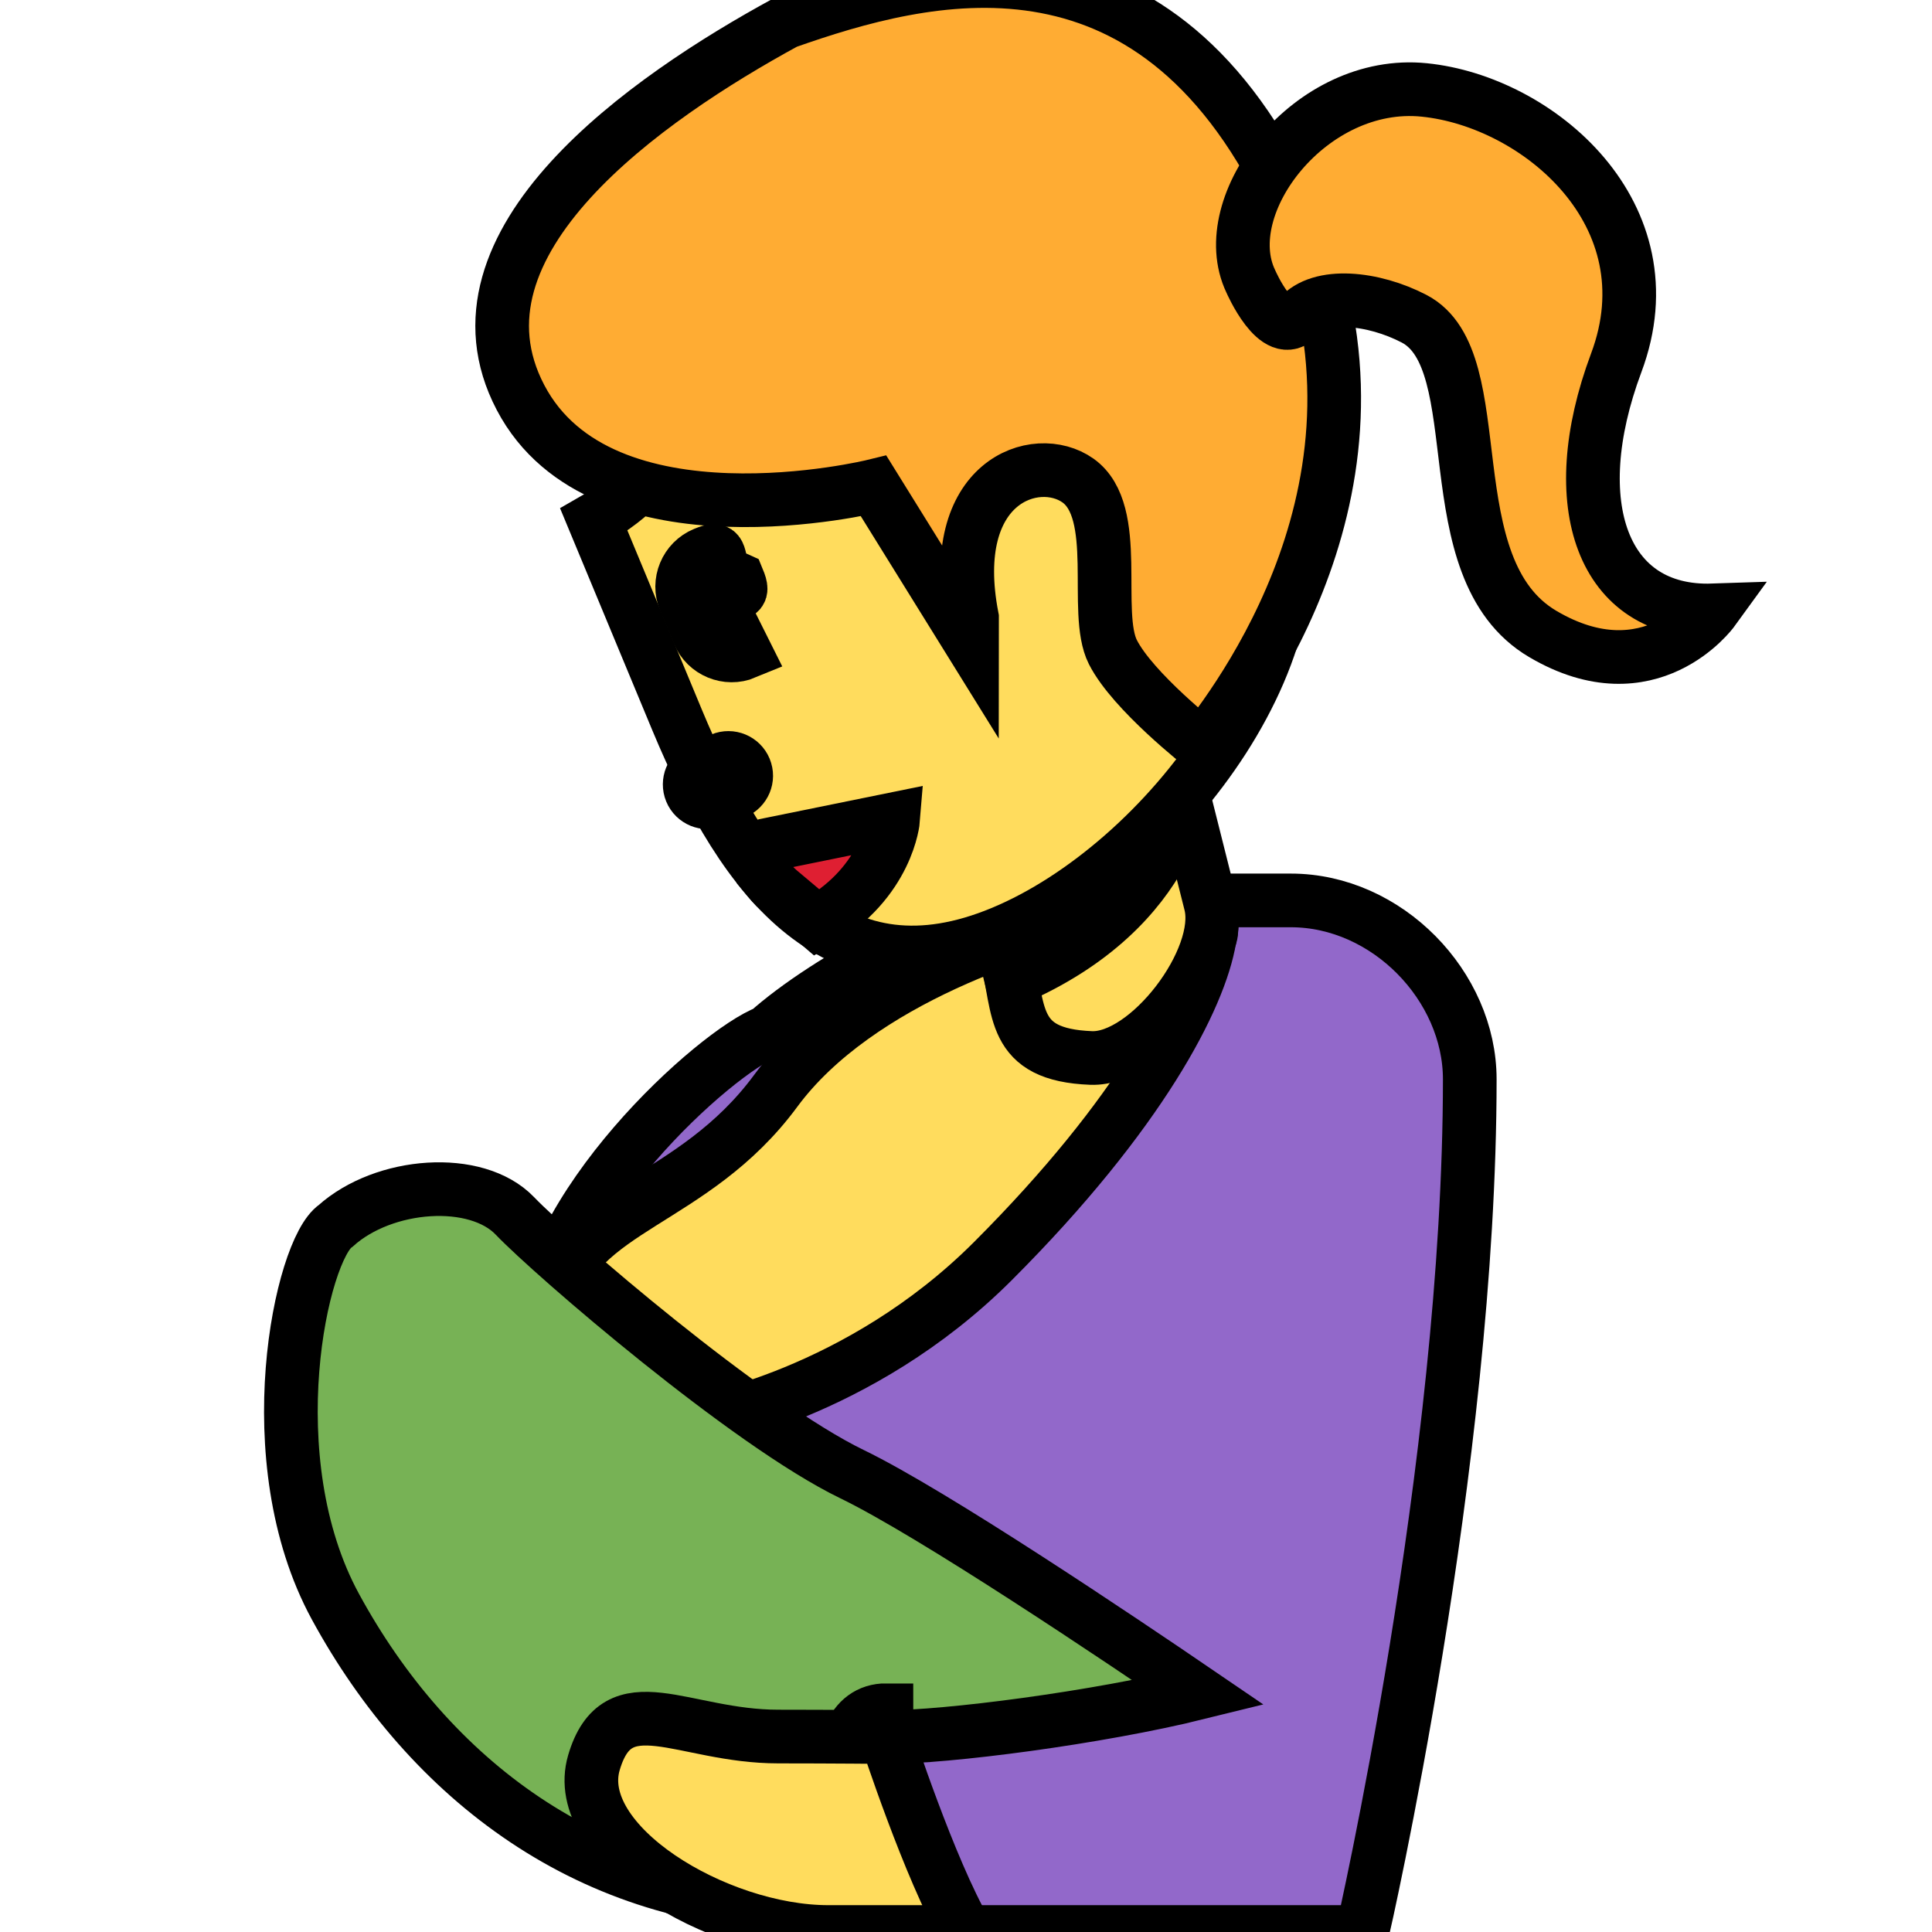
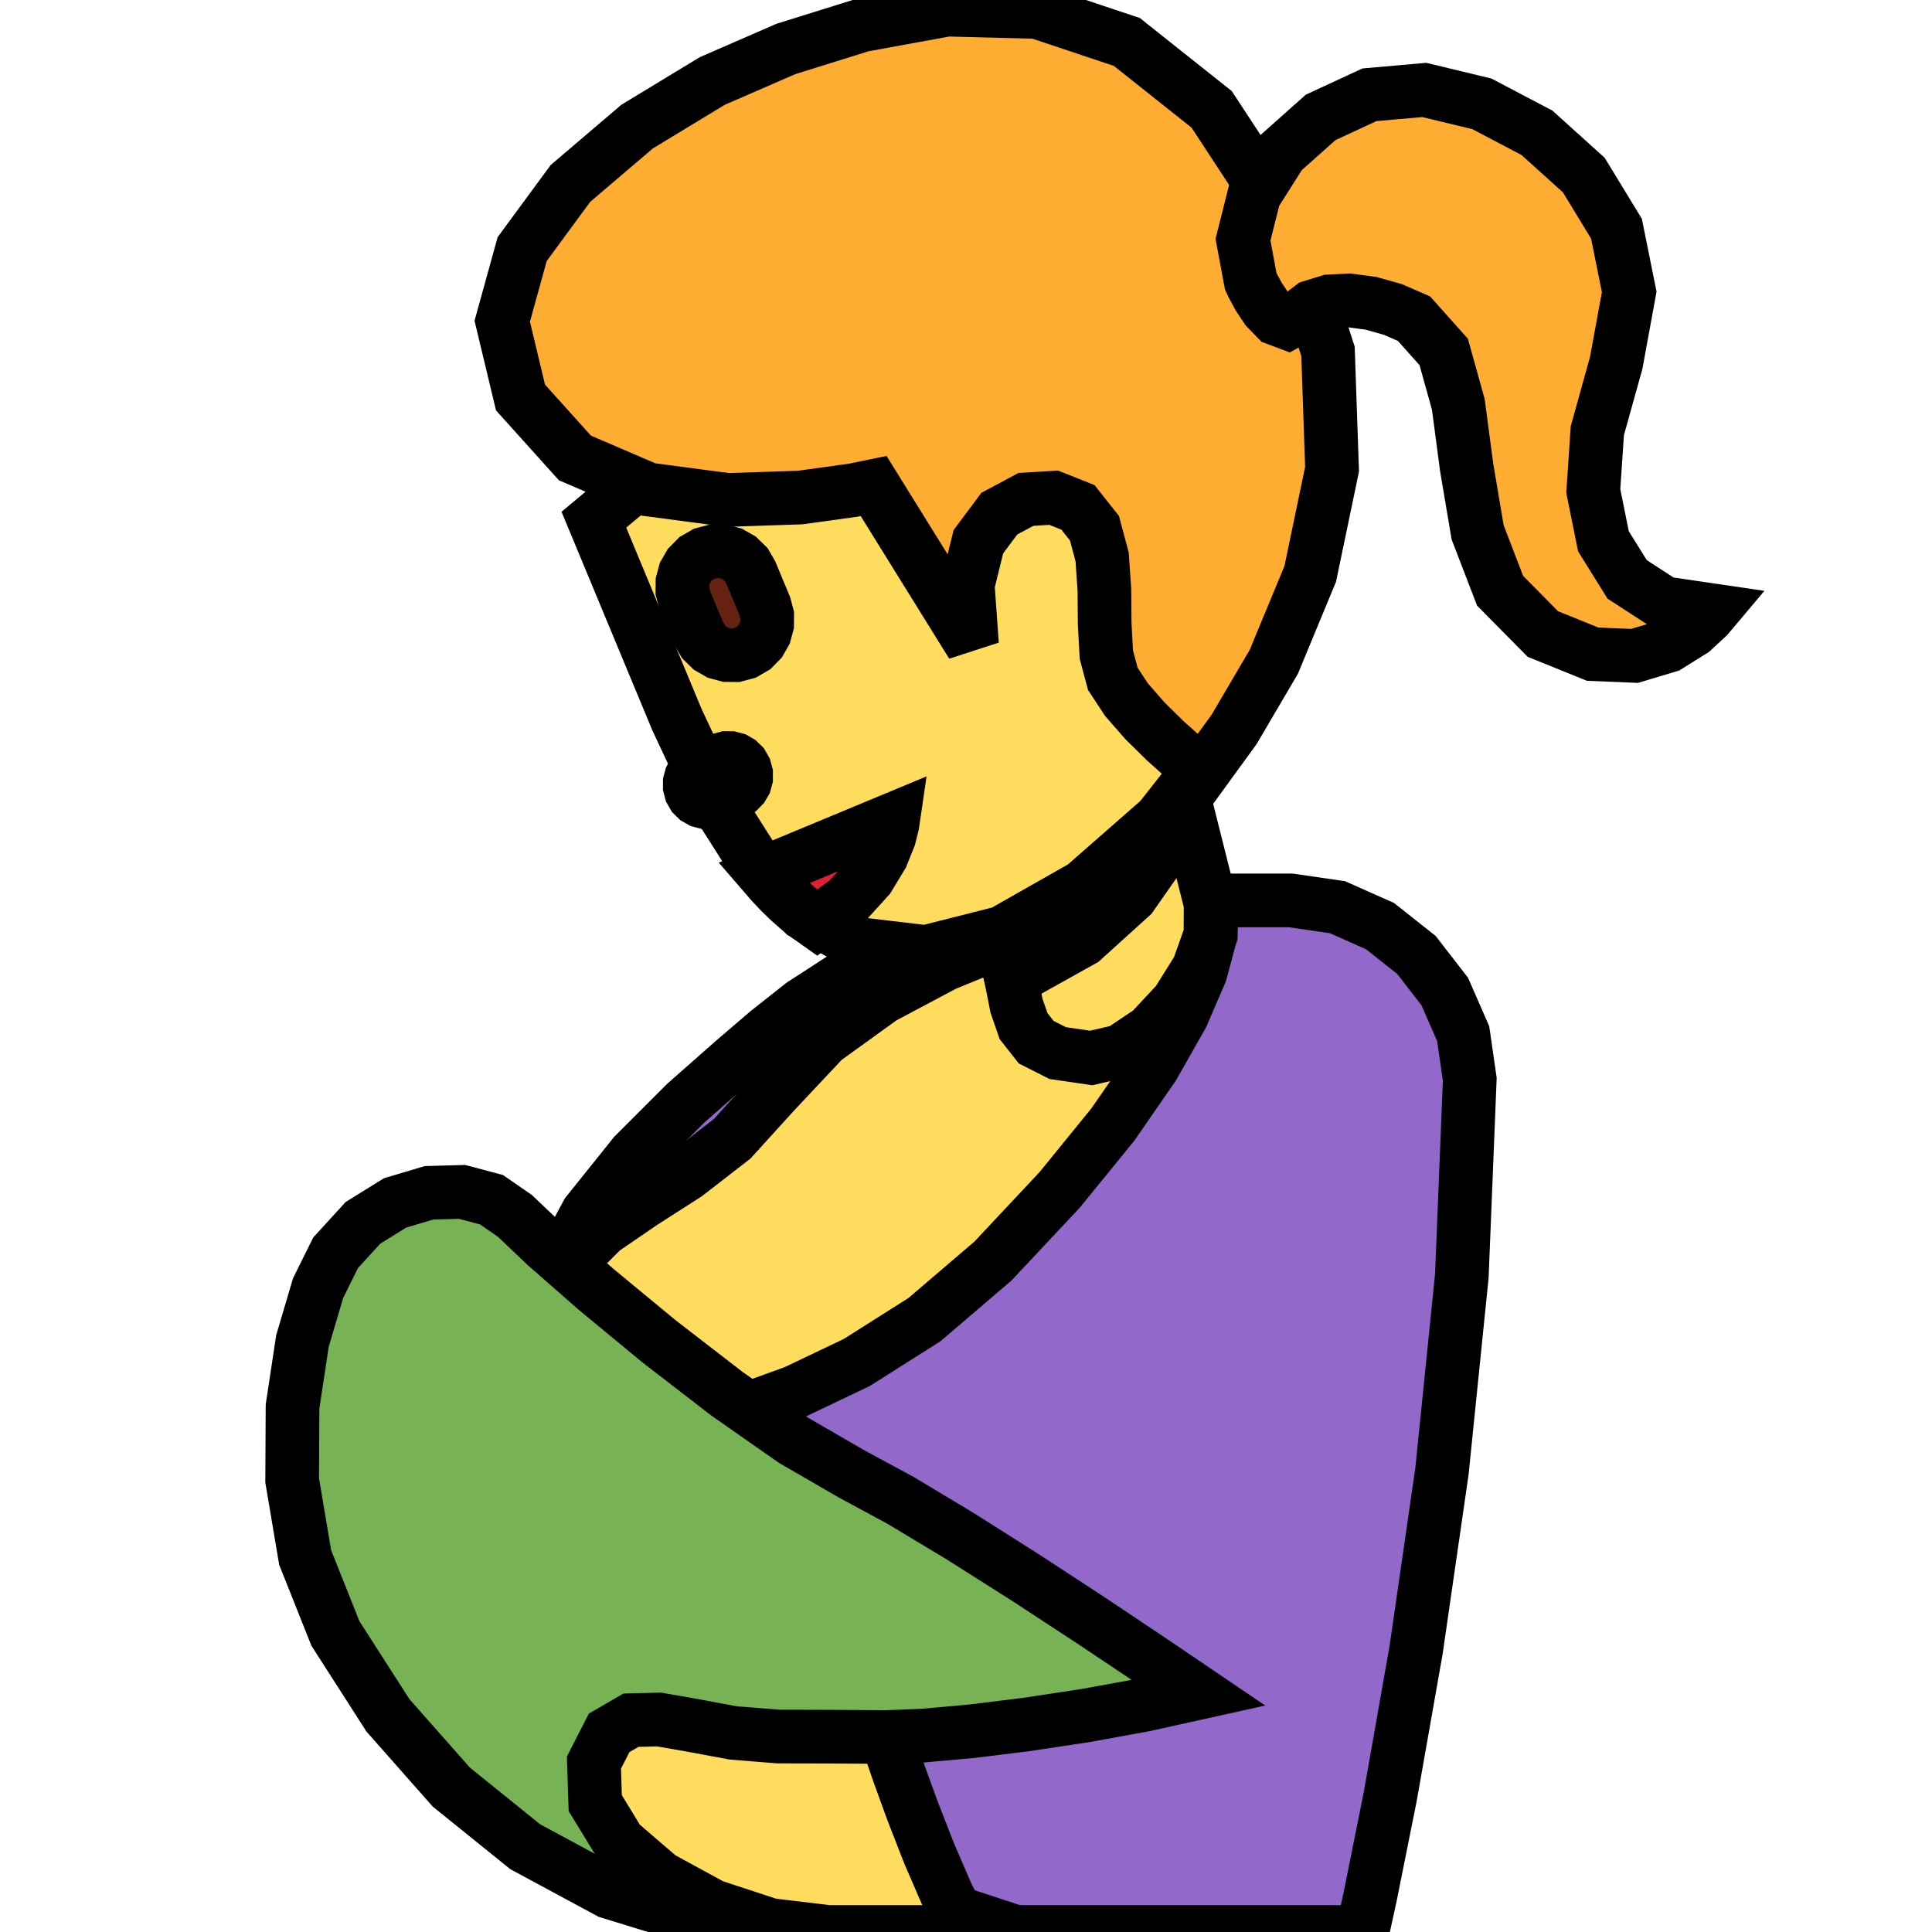
<svg xmlns="http://www.w3.org/2000/svg" viewBox="0 0 72 72">
-   <path fill="#9268CA" d="M48.106 33.556h-8.564c-3.586 0-8.832 3.008-10.94 4.902-1.906.712-8.492 6.604-8.492 11.604 0 9.432 10.76 21.938 10.76 21.938h19.904s4-17.438 4-31.778c0-3.472-3.082-6.666-6.668-6.666z" stroke="#000000" stroke-width="2" />
-   <path fill="#FFDC5D" d="M45.076 34.986c-0.356 2.168-2.554 6.492-8.076 12.014-5 5-11 6-11 6s-6.914.53-5.406-4.5c0.88-3.524 5.232-3.666 8.312-7.844 3.09-4.192 9.684-6.174 12.094-6.656 5-1 4.076.986 4.076.986z" stroke="#000000" stroke-width="2" />
-   <path fill="#FFDC5D" d="M36.226 30.522l1.278 5.076c0.516 2.052.138 3.714 3.162 3.83 2.112.08 4.966-3.692 4.45-5.746l-1.276-5.076-7.614.916z" stroke="#000000" stroke-width="2" />
-   <path fill="#FFCC4D" d="M36.226 30.522l1.468 5.988c6.264-2.678 6.472-7.438 6.472-7.438l-7.941.45z" stroke="#000000" stroke-width="2" />
-   <path fill="#FFDC5D" d="M25.244 9.516s2.712 6.526-3.112 9.852l3.098 7.456c2.54 6.104 6 10.478 12.112 7.936 6.114-2.54 12.556-11.026 10.016-17.13l-2.562-6.172c-13.852 5.216-19.552-1.942-19.552-1.942z" stroke="#000000" stroke-width="2" />
-   <path fill="#BF6952" d="M27.398 29.526l-0.774.322c-0.340.14-0.73-0.016-0.872-0.36-0.138-0.340.02-0.728.358-0.868l0.776-0.322c0.342-0.144.732.020.872.358.142.342-0.022.726-0.360.87z" stroke="#000000" stroke-width="2" />
-   <path fill="#662113" d="M27.778 24.324c-0.678.282-1.458-0.042-1.74-0.718l-0.514-1.232c-0.282-0.674.042-1.458.722-1.738.68-0.284.462.042.742.716l0.512.232c0.280.676-0.041.458-0.722.74z" stroke="#000000" stroke-width="2" />
-   <path fill="#DF1F32" d="M28.45 32.544c0.612.741.281.36 2 1.842 2.652-1.53 2.836-3.852 2.836-3.852l-4.711.958-0.126.052z" stroke="#000000" stroke-width="2" />
-   <path fill="#FFAC33" d="M36.224 24.02l-3.666-5.908s-10.128 2.486-13.16-3.298C16.366 9.032 24.094 3.652 29.291.824c5.196-1.83 13.546-4.018 18.664 6.522 4.74 9.764-1.36 18.192-3.14 20.456 0 0-2.594-2.026-3.342-3.502-0.748-1.478.344-5.224-1.3-6.392-1.562-1.108-4.936.028-3.948 5.112z" stroke="#000000" stroke-width="2" />
-   <path fill="#FFAC33" d="M46.612 10.484c-1.364-2.854 2.23-7.564 6.468-7.132 4.240.43 9.224 4.638 7.152 10.17-1.978 5.29-0.494 9.364 3.602 9.226 0 0-2.344 3.23-6.336.88-4.166-2.45-1.806-10.198-4.802-11.752-1.504-0.782-3.498-1.01-4.302-0.068-0.798.94-1.782-1.324-1.782-1.324z" stroke="#000000" stroke-width="2" />
-   <path fill="#77B255" d="M33.036 64.734c2.210.014 7.876-0.718 11.634-1.648-2.914-1.988-9.892-6.684-12.92-8.15-3.876-1.876-11.124-8.124-12.562-9.624s-4.876-1.25-6.681.374c-1.282.866-2.998 8.692-0.008 14.188 3.494 6.424 9.538 11.078 17.488 11.078 2.1 0 3.956-0.268 5.602-0.696-4.506-0.436-5.212-6.538-2.554-6.522z" stroke="#000000" stroke-width="2" />
-   <path fill="#FFDC5D" d="M36 72h-5.13c-4.188 0-9.62-3.312-8.736-6.312.88-2.99 3.308-0.972 6.868-0.972 2 0 4.036.02 4.036.02S34.636 69.648 36 72z" stroke="#000000" stroke-width="2" />
+   <path fill="#9268CA" d="M 48.106 33.556 L 39.542 33.556 L 37.633 33.788 L 35.58 34.406 L 33.518 35.297 L 31.578 36.345 L 29.895 37.437 L 28.602 38.458 L 27.311 39.565 L 25.553 41.116 L 23.641 43.027 L 21.888 45.212 L 20.607 47.585 L 20.11 50.062 L 20.907 54.962 L 22.9 59.942 L 25.49 64.568 L 28.08 68.408 L 30.073 71.03 L 30.87 72 L 50.774 72 L 51.07 70.642 L 51.811 66.948 L 52.774 61.489 L 53.737 54.834 L 54.478 47.555 L 54.774 40.222 L 54.529 38.523 L 53.842 36.951 L 52.785 35.587 L 51.428 34.513 L 49.845 33.809 L 48.106 33.556 Z" stroke="#000000" stroke-width="2" />
+   <path fill="#FFDC5D" d="M 45.076 34.986 L 44.738 36.245 L 44.051 37.837 L 42.975 39.735 L 41.469 41.913 L 39.491 44.343 L 37 47 L 34.449 49.181 L 31.926 50.778 L 29.625 51.875 L 27.741 52.556 L 26.468 52.903 L 26 53 L 25.495 53.085 L 24.263 53.173 L 22.732 53.011 L 21.325 52.347 L 20.471 50.927 L 20.594 48.5 L 21.301 46.986 L 22.456 45.829 L 23.925 44.823 L 25.578 43.763 L 27.282 42.443 L 28.906 40.656 L 30.707 38.741 L 32.879 37.174 L 35.208 35.937 L 37.48 35.008 L 39.482 34.369 L 41 34 L 43.038 33.726 L 44.279 33.811 L 44.913 34.118 L 45.13 34.508 L 45.121 34.843 L 45.076 34.986 Z" stroke="#000000" stroke-width="2" />
+   <path fill="#FFDC5D" d="M 36.226 30.522 L 37.504 35.598 L 37.707 36.586 L 37.881 37.477 L 38.145 38.239 L 38.617 38.84 L 39.418 39.246 L 40.666 39.428 L 41.765 39.173 L 42.873 38.43 L 43.877 37.355 L 44.661 36.102 L 45.112 34.826 L 45.116 33.682 L 43.84 28.606 L 36.226 30.522 Z" stroke="#000000" stroke-width="2" />
+   <path fill="#FFCC4D" d="M 36.226 30.522 L 37.694 36.51 L 40.348 35.029 L 42.156 33.391 L 43.279 31.787 L 43.88 30.405 L 44.122 29.437 L 44.166 29.072 L 36.226 30.522 Z" stroke="#000000" stroke-width="2" />
+   <path fill="#FFDC5D" d="M 25.244 9.516 L 25.418 10.015 L 25.731 11.331 L 25.872 13.195 L 25.527 15.336 L 24.385 17.483 L 22.132 19.368 L 25.23 26.824 L 26.585 29.708 L 28.141 32.159 L 29.947 34.034 L 32.05 35.189 L 34.499 35.479 L 37.342 34.76 L 40.383 33.033 L 43.221 30.546 L 45.595 27.532 L 47.249 24.22 L 47.923 20.842 L 47.358 17.63 L 44.796 11.458 L 38.538 13.125 L 33.571 13.273 L 29.826 12.443 L 27.235 11.179 L 25.73 10.022 L 25.244 9.516 Z" stroke="#000000" stroke-width="2" />
+   <path fill="#BF6952" d="M 27.398 29.526 L 26.624 29.848 L 26.451 29.894 L 26.278 29.893 L 26.114 29.849 L 25.966 29.765 L 25.842 29.644 L 25.752 29.488 L 25.707 29.315 L 25.708 29.143 L 25.753 28.979 L 25.836 28.832 L 25.956 28.709 L 26.11 28.62 L 26.886 28.298 L 27.06 28.251 L 27.233 28.252 L 27.398 28.296 L 27.546 28.381 L 27.669 28.502 L 27.758 28.656 L 27.804 28.829 L 27.803 29.002 L 27.758 29.165 L 27.673 29.312 L 27.552 29.435 L 27.398 29.526 Z" stroke="#000000" stroke-width="2" />
+   <path fill="#662113" d="M 27.778 24.324 L 27.433 24.416 L 27.088 24.413 L 26.759 24.324 L 26.464 24.155 L 26.218 23.913 L 26.038 23.606 L 25.524 22.374 L 25.432 22.031 L 25.435 21.686 L 25.524 21.357 L 25.694 21.061 L 25.937 20.815 L 26.246 20.636 L 26.592 20.544 L 26.938 20.546 L 27.267 20.635 L 27.563 20.804 L 27.809 21.045 L 27.988 21.352 L 28.5 22.584 L 28.591 22.928 L 28.589 23.273 L 28.5 23.602 L 28.331 23.898 L 28.088 24.144 L 27.778 24.324 Z" stroke="#000000" stroke-width="2" />
+   <path fill="#DF1F32" d="M 28.45 32.544 L 28.761 32.904 L 29.081 33.243 L 29.41 33.562 L 29.747 33.859 L 30.094 34.134 L 30.45 34.386 L 31.581 33.569 L 32.364 32.707 L 32.862 31.886 L 33.14 31.193 L 33.26 30.713 L 33.286 30.534 L 28.576 32.492 L 28.45 32.544 Z" stroke="#000000" stroke-width="2" />
+   <path fill="#FFAC33" d="M 36.224 24.02 L 32.558 18.112 L 31.794 18.269 L 29.82 18.542 L 27.115 18.632 L 24.157 18.24 L 21.426 17.067 L 19.398 14.814 L 18.717 11.971 L 19.46 9.283 L 21.259 6.836 L 23.742 4.719 L 26.543 3.019 L 29.29 1.824 L 32.121 0.94 L 35.301 0.359 L 38.651 0.446 L 41.995 1.564 L 45.155 4.076 L 47.954 8.346 L 49.491 13.094 L 49.642 17.486 L 48.829 21.387 L 47.472 24.662 L 45.994 27.179 L 44.814 28.802 L 44.618 28.645 L 44.114 28.222 L 43.423 27.605 L 42.671 26.864 L 41.979 26.072 L 41.472 25.3 L 41.23 24.394 L 41.168 23.245 L 41.158 21.988 L 41.074 20.756 L 40.787 19.684 L 40.172 18.908 L 39.269 18.549 L 38.235 18.611 L 37.242 19.142 L 36.461 20.189 L 36.065 21.799 L 36.224 24.02 Z" stroke="#000000" stroke-width="2" />
+   <path fill="#FFAC33" d="M 46.612 10.484 L 46.323 8.935 L 46.741 7.271 L 47.745 5.686 L 49.216 4.375 L 51.035 3.532 L 53.08 3.352 L 55.226 3.87 L 57.279 4.95 L 59.023 6.524 L 60.241 8.522 L 60.716 10.878 L 60.232 13.522 L 59.528 16.052 L 59.377 18.296 L 59.755 20.171 L 60.64 21.593 L 62.008 22.48 L 63.834 22.748 L 63.642 22.976 L 63.078 23.498 L 62.163 24.069 L 60.915 24.444 L 59.353 24.379 L 57.498 23.628 L 55.904 22.015 L 55.067 19.838 L 54.658 17.416 L 54.347 15.069 L 53.803 13.116 L 52.696 11.876 L 51.911 11.534 L 51.091 11.302 L 50.282 11.195 L 49.532 11.233 L 48.887 11.432 L 48.394 11.808 L 47.985 12.036 L 47.577 11.883 L 47.204 11.498 L 46.897 11.036 L 46.689 10.647 L 46.612 10.484 Z" stroke="#000000" stroke-width="2" />
+   <path fill="#77B255" d="M 33.036 64.734 L 34.404 64.681 L 36.199 64.52 L 38.273 64.264 L 40.475 63.93 L 42.657 63.532 L 44.67 63.086 L 42.911 61.894 L 40.698 60.415 L 38.253 58.815 L 35.798 57.259 L 33.556 55.911 L 31.75 54.936 L 29.573 53.676 L 27.09 51.94 L 24.555 49.983 L 22.223 48.057 L 20.349 46.415 L 19.188 45.312 L 18.319 44.711 L 17.218 44.418 L 15.985 44.453 L 14.722 44.83 L 13.529 45.569 L 12.508 46.686 L 11.855 48.003 L 11.272 49.972 L 10.902 52.419 L 10.888 55.168 L 11.373 58.044 L 12.5 60.874 L 14.457 63.925 L 16.82 66.601 L 19.573 68.822 L 22.697 70.507 L 26.175 71.578 L 29.988 71.952 L 31.018 71.93 L 32.008 71.867 L 32.959 71.764 L 33.873 71.627 L 34.749 71.456 L 35.59 71.256 L 33.652 70.62 L 32.334 69.368 L 31.627 67.826 L 31.515 66.321 L 31.989 65.181 L 33.036 64.734 Z" stroke="#000000" stroke-width="2" />
+   <path fill="#FFDC5D" d="M 36 72 L 30.87 72 L 28.707 71.741 L 26.547 71.03 L 24.6 69.969 L 23.075 68.658 L 22.183 67.197 L 22.134 65.688 L 22.701 64.578 L 23.515 64.107 L 24.563 64.081 L 25.835 64.304 L 27.318 64.58 L 29.002 64.716 L 29.995 64.718 L 30.937 64.721 L 31.77 64.726 L 32.436 64.731 L 32.878 64.734 L 33.038 64.736 L 33.163 65.111 L 33.503 66.097 L 34.008 67.486 L 34.626 69.071 L 35.307 70.645 L 36 72 Z" stroke="#000000" stroke-width="2" />
</svg>
